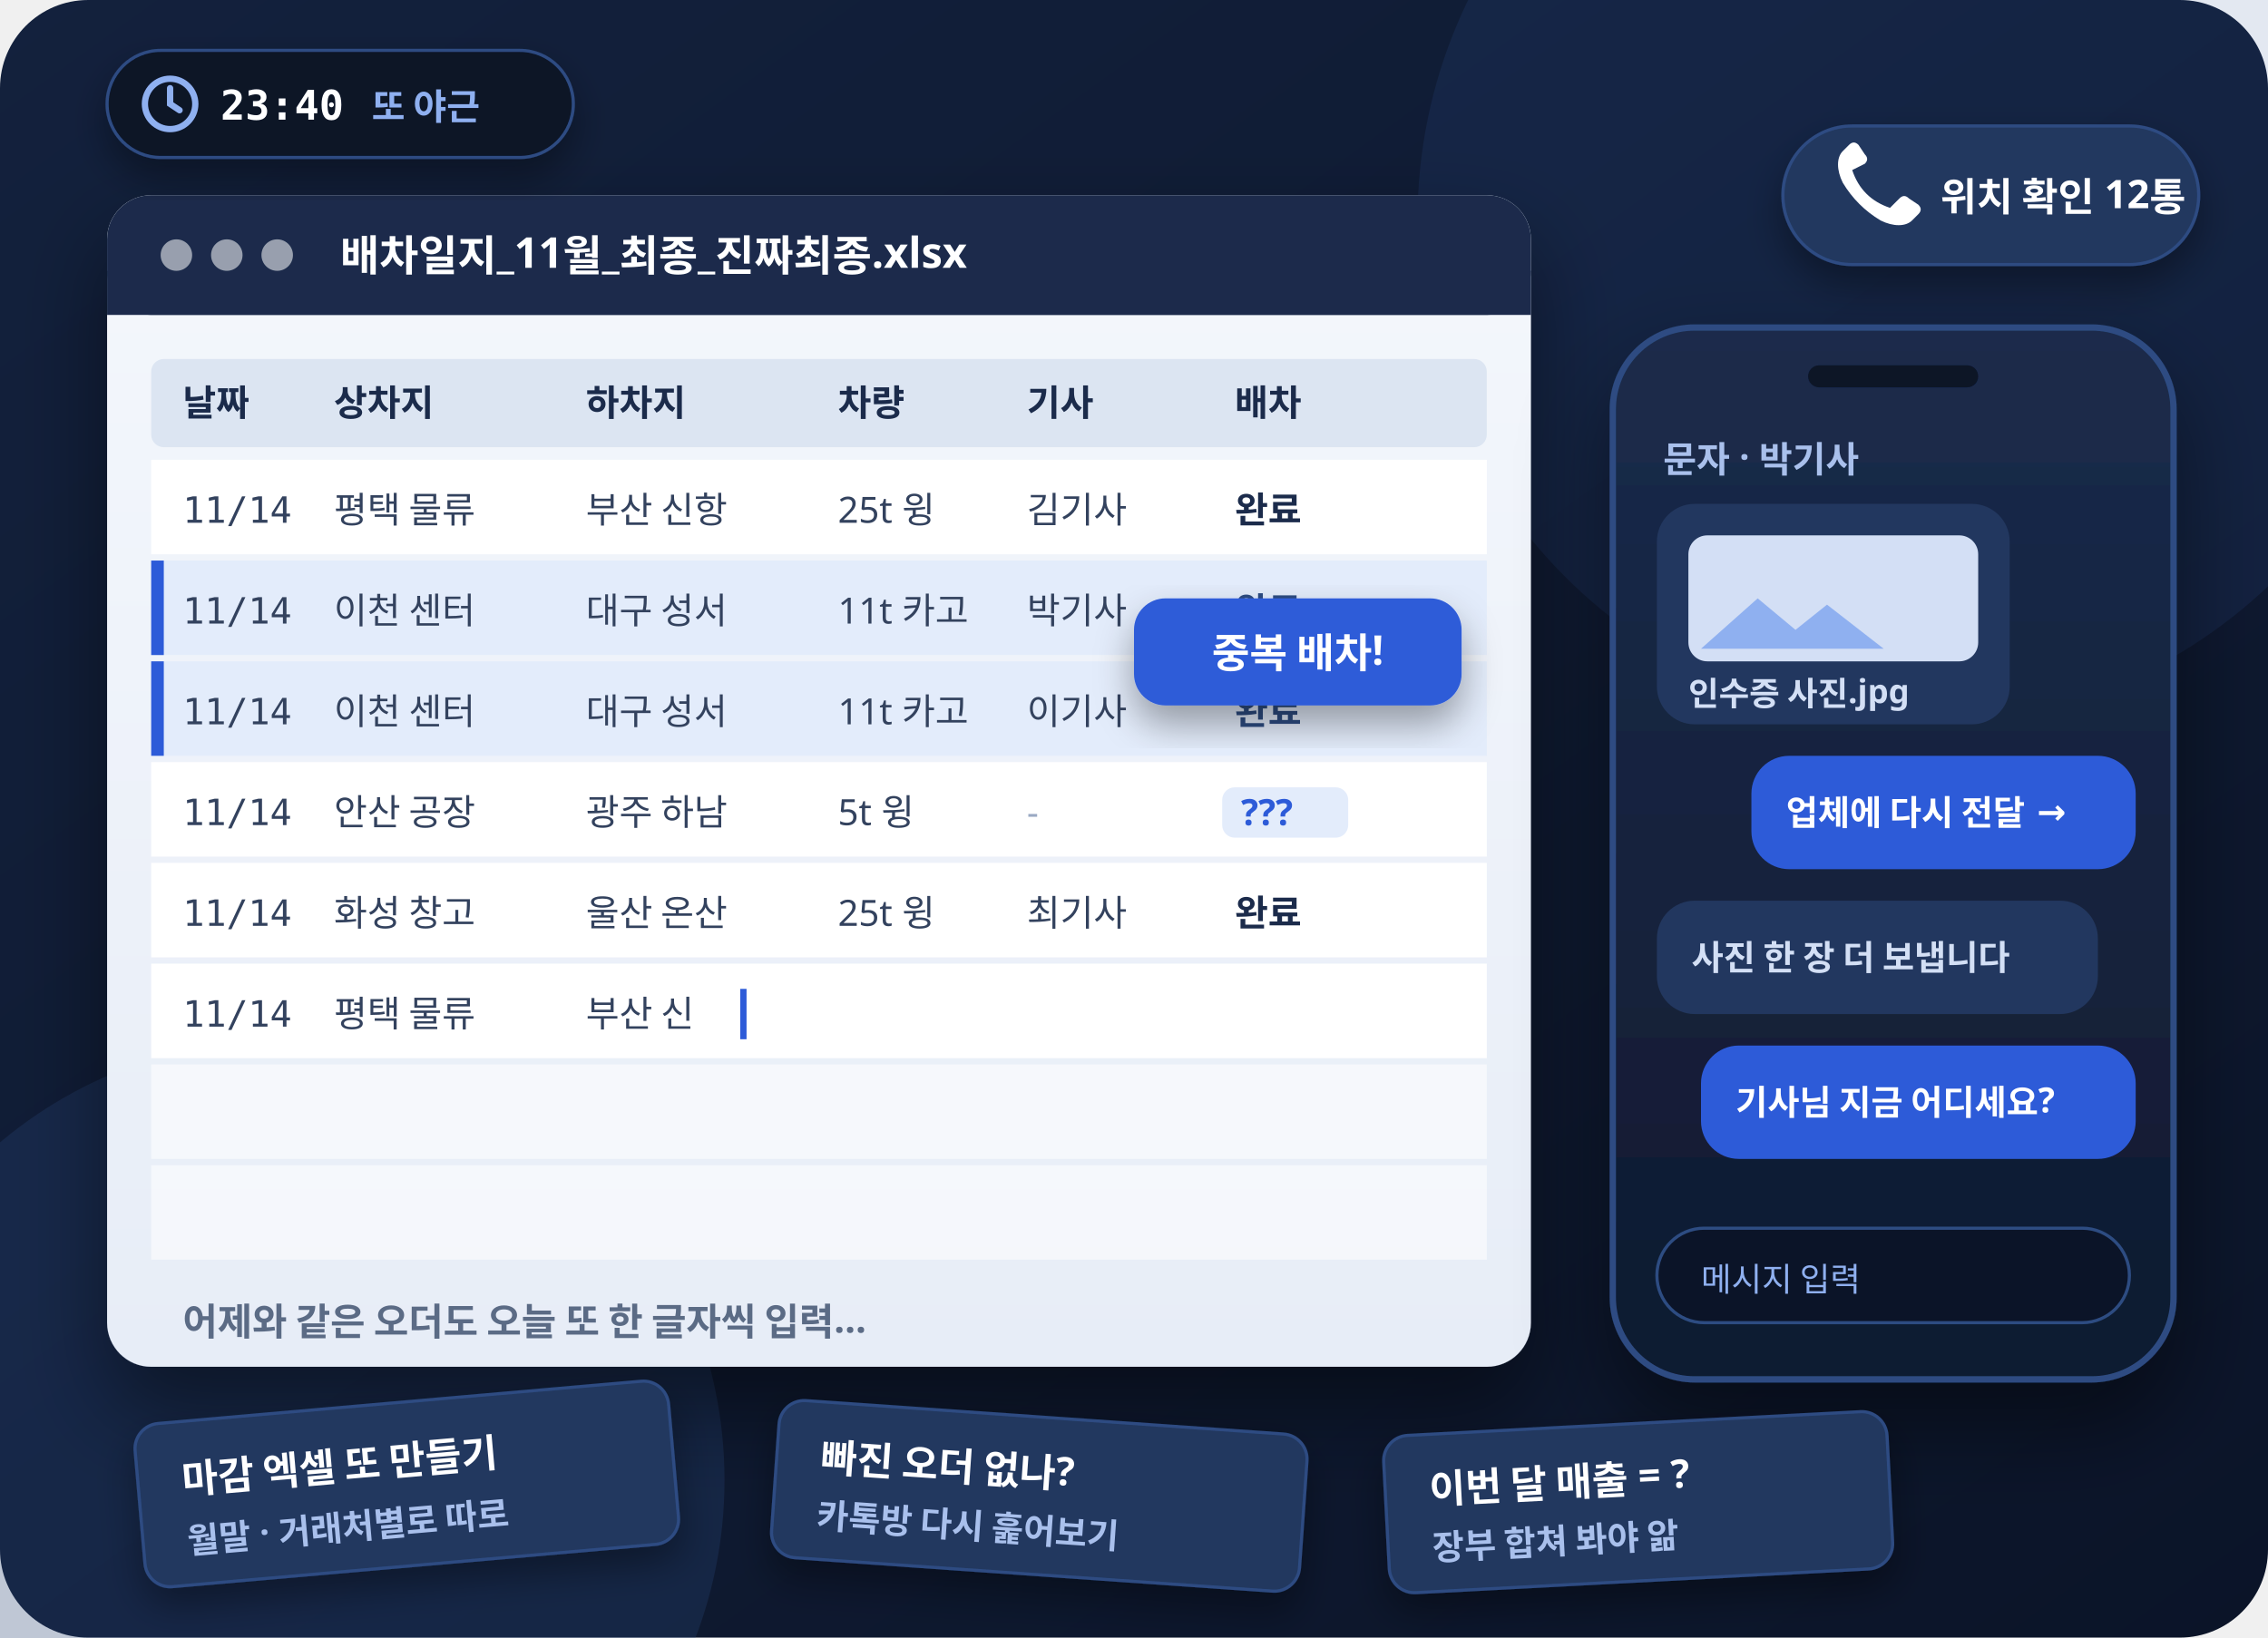
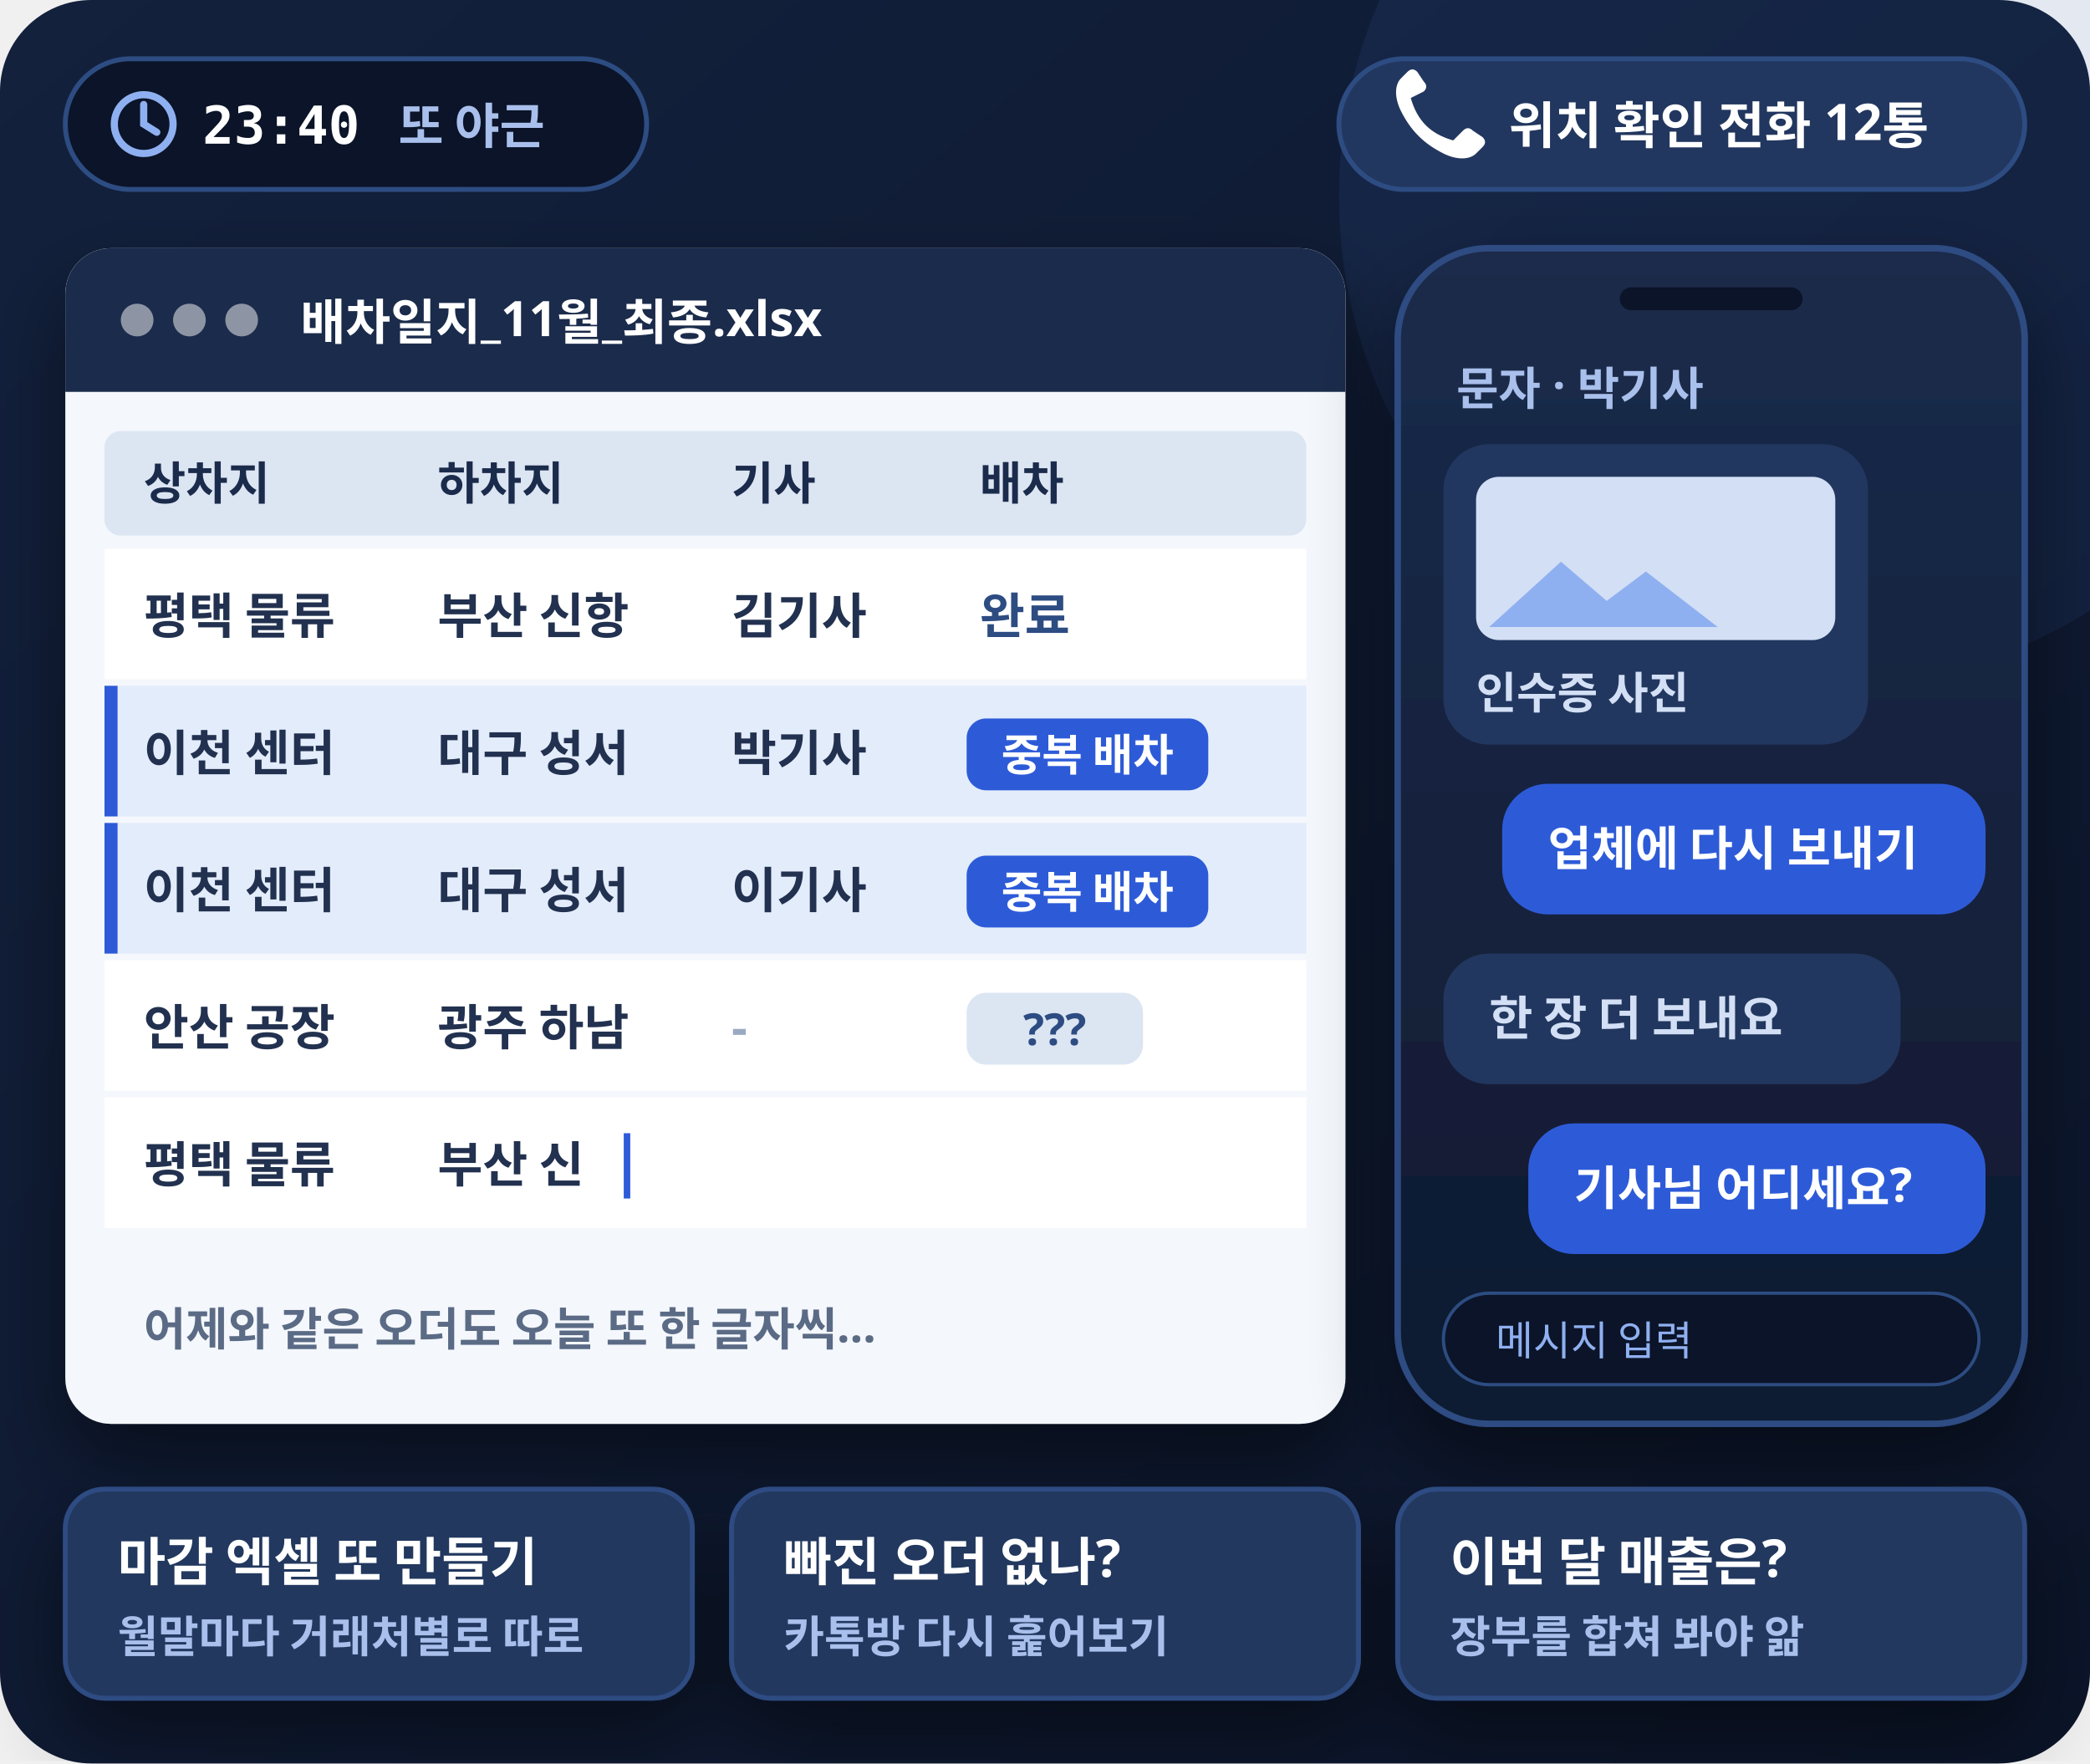
- <svg xmlns="http://www.w3.org/2000/svg" viewBox="0 0 720 520" role="img" aria-labelledby="t d">
+ <svg xmlns="http://www.w3.org/2000/svg" viewBox="0 0 640 540" role="img" aria-labelledby="t d">
  <defs>
    <linearGradient id="bg" x1="0" y1="0" x2="1" y2="1">
      <stop offset="0" stop-color="#13213D" />
      <stop offset="1" stop-color="#0B1428" />
-     </linearGradient>
-     <linearGradient id="win" x1="0" y1="0" x2="0" y2="1">
-       <stop offset="0" stop-color="#F4F7FC" />
-       <stop offset="1" stop-color="#E7EDF7" />
    </linearGradient>
    <linearGradient id="ph" x1="0" y1="0" x2="0" y2="1">
      <stop offset="0" stop-color="#1B2B4B" />
      <stop offset="1" stop-color="#0F1A30" />
    </linearGradient>
    <filter id="sh" x="-20%" y="-20%" width="140%" height="150%">
-       <feDropShadow dx="0" dy="14" stdDeviation="14" flood-color="#000" flood-opacity=".45" />
-     </filter>
-     <filter id="sh2" x="-30%" y="-30%" width="160%" height="170%">
-       <feDropShadow dx="0" dy="6" stdDeviation="6" flood-color="#000" flood-opacity=".35" />
+       <feDropShadow dx="0" dy="12" stdDeviation="12" flood-color="#000" flood-opacity=".45" />
    </filter>
    <style>
-       text{font-family:"Pretendard","Noto Sans KR","Apple SD Gothic Neo","Malgun Gothic",sans-serif}
+       text{font-family:"Pretendard","Noto Sans KR","Apple SD Gothic Neo","Malgun Gothic",sans-serif;text-rendering:geometricPrecision}
      .m{font-family:"JetBrains Mono","SF Mono",Menlo,Consolas,monospace}
    </style>
  </defs>
-   <rect width="720" height="520" rx="28" fill="url(#bg)" />
-   <circle cx="610" cy="70" r="160" fill="#4F8BFF" opacity=".08" />
-   <circle cx="90" cy="470" r="140" fill="#2D4C82" opacity=".25" />
+   <rect width="640" height="540" rx="28" fill="url(#bg)" />
+   <circle cx="560" cy="60" r="150" fill="#4F8BFF" opacity=".08" />
+   <rect x="20" y="18" width="178" height="40" rx="20" fill="#0B1428" stroke="#2D4C82" stroke-width="1.5" />
+   <circle cx="44" cy="38" r="9" fill="none" stroke="#8FB0F0" stroke-width="2.2" />
+   <path d="M44 32v6l4 2.5" stroke="#8FB0F0" stroke-width="2.2" fill="none" stroke-linecap="round" />
+   <text x="62" y="44" font-size="16" font-weight="800" fill="#fff" class="m">23:40</text>
+   <text x="122" y="44" font-size="15" font-weight="700" fill="#A9C0EC">또 야근</text>
+   <rect x="410" y="18" width="210" height="40" rx="20" fill="#22375F" stroke="#2D4C82" stroke-width="1.5" />
+   <path d="M432 30c2 7 6 11 13 13l3-3c1-1 2-1 3 0l3 2c1 1 1 2 0 3l-2 2c-2 2-6 2-10 0-6-3-10-7-13-13-2-4-2-8 0-10l2-2c1-1 2-1 3 0l2 3c1 1 1 2 0 3z" fill="#fff" />
+   <text x="462" y="44" font-size="15.5" font-weight="800" fill="#fff">위치 확인 전화 12통</text>
  <g filter="url(#sh)">
-     <rect x="34" y="62" width="452" height="372" rx="14" fill="url(#win)" />
-     <rect x="34" y="62" width="452" height="38" rx="14" fill="#1B2B4B" />
-     <rect x="34" y="86" width="452" height="14" fill="#1B2B4B" />
-     <circle cx="56" cy="81" r="5" fill="#fff" opacity=".55" />
-     <circle cx="72" cy="81" r="5" fill="#fff" opacity=".55" />
-     <circle cx="88" cy="81" r="5" fill="#fff" opacity=".55" />
-     <text x="108" y="86" font-size="13.5" font-weight="700" fill="#fff">배차일지_11월_최종_진짜최종.xlsx</text>
+     <rect x="20" y="76" width="392" height="360" rx="14" fill="#F4F7FC" />
  </g>
-   <rect x="48" y="114" width="424" height="28" rx="4" fill="#DCE5F2" />
-   <g font-size="11.5" font-weight="800" fill="#1B2B4B">
-     <text x="58" y="132">날짜</text>
-     <text x="106" y="132">상차지</text>
-     <text x="186" y="132">하차지</text>
-     <text x="266" y="132">차량</text>
-     <text x="326" y="132">기사</text>
-     <text x="392" y="132">배차</text>
+   <path d="M20 90a14 14 0 0 1 14-14h364a14 14 0 0 1 14 14v30H20z" fill="#1B2B4B" />
+   <circle cx="42" cy="98" r="5" fill="#fff" opacity=".5" />
+   <circle cx="58" cy="98" r="5" fill="#fff" opacity=".5" />
+   <circle cx="74" cy="98" r="5" fill="#fff" opacity=".5" />
+   <text x="92" y="104" font-size="15" font-weight="800" fill="#fff">배차일지_11월_최종.xlsx</text>
+   <rect x="32" y="132" width="368" height="32" rx="5" fill="#DCE5F2" />
+   <g font-size="14" font-weight="800" fill="#1B2B4B">
+     <text x="44" y="153">상차지</text>
+     <text x="134" y="153">하차지</text>
+     <text x="224" y="153">기사</text>
+     <text x="300" y="153">배차</text>
  </g>
-   <g font-size="11.5" fill="#33425E">
-     <g>
-       <rect x="48" y="146" width="424" height="30" fill="#fff" />
-       <text x="58" y="166" class="m">11/14</text>
-       <text x="106" y="166">평택 물류</text>
-       <text x="186" y="166">부산 신항</text>
-       <text x="266" y="166">25t 윙</text>
-       <text x="326" y="166">김기사</text>
-       <text x="392" y="166" fill="#1B2B4B" font-weight="800">완료</text>
-     </g>
-     <g>
-       <rect x="48" y="178" width="424" height="30" fill="#E3ECFB" />
-       <rect x="48" y="178" width="4" height="30" fill="#2D5BD8" />
-       <text x="58" y="198" class="m">11/14</text>
-       <text x="106" y="198">이천 센터</text>
-       <text x="186" y="198">대구 성서</text>
-       <text x="266" y="198">11t 카고</text>
-       <text x="326" y="198">박기사</text>
-       <text x="392" y="198" fill="#2D4C82" font-weight="800">완료</text>
-     </g>
-     <g>
-       <rect x="48" y="210" width="424" height="30" fill="#E3ECFB" />
-       <rect x="48" y="210" width="4" height="30" fill="#2D5BD8" />
-       <text x="58" y="230" class="m">11/14</text>
-       <text x="106" y="230">이천 센터</text>
-       <text x="186" y="230">대구 성서</text>
-       <text x="266" y="230">11t 카고</text>
-       <text x="326" y="230">이기사</text>
-       <text x="392" y="230" fill="#2D4C82" font-weight="800">완료</text>
-     </g>
-     <g>
-       <rect x="48" y="242" width="424" height="30" fill="#fff" />
-       <text x="58" y="262" class="m">11/14</text>
-       <text x="106" y="262">안산 공장</text>
-       <text x="186" y="262">광주 하남</text>
-       <text x="266" y="262">5t 윙</text>
-       <text x="326" y="262" fill="#9AA9C3">-</text>
-       <rect x="388" y="250" width="40" height="16" rx="4" fill="#E3ECFB" />
-       <text x="394" y="262" fill="#2D5BD8" font-weight="800">???</text>
-     </g>
-     <g>
-       <rect x="48" y="274" width="424" height="30" fill="#fff" />
-       <text x="58" y="294" class="m">11/14</text>
-       <text x="106" y="294">화성 창고</text>
-       <text x="186" y="294">울산 온산</text>
-       <text x="266" y="294">25t 윙</text>
-       <text x="326" y="294">최기사</text>
-       <text x="392" y="294" fill="#1B2B4B" font-weight="800">완료</text>
-     </g>
-     <g>
-       <rect x="48" y="306" width="424" height="30" fill="#fff" />
-       <text x="58" y="326" class="m">11/14</text>
-       <text x="106" y="326">평택 물류</text>
-       <text x="186" y="326">부산 신</text>
-       <rect x="235" y="314" width="2" height="16" fill="#2D5BD8">
-         <animate attributeName="opacity" values="1;0;1" dur="1s" repeatCount="indefinite" />
-       </rect>
-     </g>
-     <g opacity=".55">
-       <rect x="48" y="338" width="424" height="30" fill="#fff" />
-       <rect x="48" y="370" width="424" height="30" fill="#fff" />
-     </g>
+   <g font-size="15" font-weight="600" fill="#22314F">
+     <rect x="32" y="168" width="368" height="40" fill="#fff" />
+     <text x="44" y="194">평택 물류</text>
+     <text x="134" y="194">부산 신항</text>
+     <text x="224" y="194">김기사</text>
+     <text x="300" y="194" font-weight="800" fill="#2D4C82">완료</text>
+     <rect x="32" y="210" width="368" height="40" fill="#E3ECFB" />
+     <rect x="32" y="210" width="4" height="40" fill="#2D5BD8" />
+     <text x="44" y="236">이천 센터</text>
+     <text x="134" y="236">대구 성서</text>
+     <text x="224" y="236">박기사</text>
+     <rect x="296" y="220" width="74" height="22" rx="6" fill="#2D5BD8" />
+     <text x="333" y="236" font-size="13.5" font-weight="800" fill="#fff" text-anchor="middle">중복 배차</text>
+     <rect x="32" y="252" width="368" height="40" fill="#E3ECFB" />
+     <rect x="32" y="252" width="4" height="40" fill="#2D5BD8" />
+     <text x="44" y="278">이천 센터</text>
+     <text x="134" y="278">대구 성서</text>
+     <text x="224" y="278">이기사</text>
+     <rect x="296" y="262" width="74" height="22" rx="6" fill="#2D5BD8" />
+     <text x="333" y="278" font-size="13.5" font-weight="800" fill="#fff" text-anchor="middle">중복 배차</text>
+     <rect x="32" y="294" width="368" height="40" fill="#fff" />
+     <text x="44" y="320">안산 공장</text>
+     <text x="134" y="320">광주 하남</text>
+     <text x="224" y="320" fill="#9AA9C3">-</text>
+     <rect x="296" y="304" width="54" height="22" rx="6" fill="#DCE5F2" />
+     <text x="323" y="320" font-size="13.5" font-weight="800" fill="#2D4C82" text-anchor="middle">???</text>
+     <rect x="32" y="336" width="368" height="40" fill="#fff" />
+     <text x="44" y="362">평택 물류</text>
+     <text x="134" y="362">부산 신</text>
+     <rect x="191" y="347" width="2" height="20" fill="#2D5BD8">
+       <animate attributeName="opacity" values="1;0;1" dur="1s" repeatCount="indefinite" />
+     </rect>
  </g>
-   <g filter="url(#sh2)">
-     <rect x="360" y="190" width="104" height="34" rx="10" fill="#2D5BD8" />
-     <text x="412" y="212" font-size="13" font-weight="900" fill="#fff" text-anchor="middle">중복 배차!</text>
+   <text x="44" y="412" font-size="14" font-weight="700" fill="#5B6B85">어제와 같은 오더도 오늘 또 한 글자씩…</text>
+   <g filter="url(#sh)">
+     <rect x="428" y="76" width="192" height="360" rx="28" fill="url(#ph)" stroke="#2D4C82" stroke-width="2" />
  </g>
-   <text x="58" y="424" font-size="12" font-weight="700" fill="#5B6B85">어제와 같은 오더도 오늘 또 한 글자씩 입력…</text>
+   <rect x="496" y="88" width="56" height="7" rx="3.5" fill="#0B1428" />
+   <text x="446" y="124" font-size="14" font-weight="800" fill="#A9C0EC">문자 · 박기사</text>
+   <rect x="442" y="136" width="130" height="92" rx="14" fill="#22375F" />
+   <rect x="452" y="146" width="110" height="50" rx="7" fill="#D3DFF5" />
+   <path d="M456 192l22-20 14 12 12-9 22 17z" fill="#8FB0F0" />
+   <text x="452" y="217" font-size="13.5" font-weight="700" fill="#D3DFF5">인수증 사진</text>
+   <rect x="460" y="240" width="148" height="40" rx="14" fill="#2D5BD8" />
+   <text x="474" y="265" font-size="14.5" font-weight="700" fill="#fff">업체에 다시 보내기</text>
+   <rect x="442" y="292" width="140" height="40" rx="14" fill="#22375F" />
+   <text x="456" y="317" font-size="14.5" font-weight="700" fill="#D3DFF5">한 장 더 보내요</text>
+   <rect x="468" y="344" width="140" height="40" rx="14" fill="#2D5BD8" />
+   <text x="482" y="369" font-size="14.5" font-weight="700" fill="#fff">기사님 어디세요?</text>
+   <rect x="442" y="396" width="164" height="28" rx="14" fill="#0B1428" stroke="#2D4C82" />
+   <text x="458" y="415" font-size="12.5" fill="#8FB0F0">메시지 입력</text>
  <g filter="url(#sh)">
-     <rect x="512" y="104" width="178" height="334" rx="26" fill="url(#ph)" stroke="#2D4C82" stroke-width="2" />
-     <rect x="574" y="116" width="54" height="7" rx="3.5" fill="#0B1428" />
+     <rect x="20" y="456" width="192" height="64" rx="12" fill="#22375F" stroke="#2D4C82" stroke-width="1.5" />
+     <rect x="224" y="456" width="192" height="64" rx="12" fill="#22375F" stroke="#2D4C82" stroke-width="1.5" />
+     <rect x="428" y="456" width="192" height="64" rx="12" fill="#22375F" stroke="#2D4C82" stroke-width="1.5" />
  </g>
-   <text x="528" y="150" font-size="11.5" font-weight="800" fill="#A9C0EC">문자 · 박기사</text>
-   <g>
-     <rect x="526" y="160" width="112" height="70" rx="12" fill="#22375F" />
-     <rect x="536" y="170" width="92" height="40" rx="6" fill="#D3DFF5" />
-     <path d="M540 206l18-16 12 10 10-8 18 14z" fill="#8FB0F0" />
-     <text x="536" y="224" font-size="10.5" font-weight="700" fill="#D3DFF5">인수증 사진.jpg</text>
-   </g>
-   <g>
-     <rect x="556" y="240" width="122" height="36" rx="12" fill="#2D5BD8" />
-     <text x="567" y="262" font-size="11" font-weight="700" fill="#fff">업체에 다시 전달 →</text>
-   </g>
-   <g>
-     <rect x="526" y="286" width="140" height="36" rx="12" fill="#22375F" />
-     <text x="537" y="308" font-size="11" font-weight="700" fill="#D3DFF5">사진 한 장 더 보냅니다</text>
-   </g>
-   <g>
-     <rect x="540" y="332" width="138" height="36" rx="12" fill="#2D5BD8" />
-     <text x="551" y="354" font-size="11" font-weight="700" fill="#fff">기사님 지금 어디세요?</text>
-   </g>
-   <rect x="526" y="390" width="150" height="30" rx="15" fill="#0B1428" stroke="#2D4C82" />
-   <text x="540" y="410" font-size="10.5" fill="#8FB0F0">메시지 입력</text>
-   <g filter="url(#sh2)">
-     <rect x="566" y="40" width="132" height="44" rx="22" fill="#22375F" stroke="#2D4C82" />
-     <path d="M588 54c2 6 6 10 12 12l3-3c1-1 2-1 3 0l3 2c1 1 1 2 0 3l-2 2c-2 2-6 2-10 0-5-3-9-7-12-12-2-4-2-8 0-10l2-2c1-1 2-1 3 0l2 3c1 1 1 2 0 3z" fill="#fff" />
-     <text x="616" y="67" font-size="12.5" font-weight="900" fill="#fff">위치 확인 12통</text>
-   </g>
-   <g filter="url(#sh2)" transform="rotate(-5 120 470)">
-     <rect x="44" y="446" width="170" height="52" rx="8" fill="#22375F" stroke="#2D4C82" />
-     <text x="58" y="469" font-size="12.5" font-weight="900" fill="#FFFFFF">마감 엑셀 또 만들기</text>
-     <text x="58" y="488" font-size="11" font-weight="700" fill="#A9C0EC">월말 · 거래처별로 따로</text>
-   </g>
-   <g filter="url(#sh2)" transform="rotate(4 330 474)">
-     <rect x="246" y="450" width="168" height="50" rx="8" fill="#22375F" stroke="#2D4C82" />
-     <text x="260" y="472" font-size="12.5" font-weight="900" fill="#FFFFFF">빠진 오더 없나?</text>
-     <text x="260" y="490" font-size="11" font-weight="700" fill="#A9C0EC">카톡방 다시 훑어보기</text>
-   </g>
-   <g filter="url(#sh2)" transform="rotate(-3 520 476)">
-     <rect x="440" y="452" width="160" height="50" rx="8" fill="#22375F" stroke="#2D4C82" />
-     <text x="454" y="474" font-size="12.5" font-weight="900" fill="#FFFFFF">이번 달 매출 = ?</text>
-     <text x="454" y="492" font-size="11" font-weight="700" fill="#A9C0EC">장부 합쳐 봐야 앎</text>
-   </g>
-   <g filter="url(#sh2)">
-     <rect x="34" y="16" width="148" height="34" rx="17" fill="#0B1428" stroke="#2D4C82" />
-     <circle cx="54" cy="33" r="8" fill="none" stroke="#8FB0F0" stroke-width="2" />
-     <path d="M54 28v5l3 2" stroke="#8FB0F0" stroke-width="2" fill="none" stroke-linecap="round" />
-     <text x="70" y="38" font-size="13" font-weight="800" fill="#fff" class="m">23:40</text>
-     <text x="118" y="38" font-size="11.5" font-weight="700" fill="#8FB0F0">또 야근</text>
-   </g>
+   <text x="36" y="484" font-size="16" font-weight="800" fill="#fff">마감 엑셀 또 만들기</text>
+   <text x="36" y="506" font-size="13.5" font-weight="600" fill="#A9C0EC">월말마다 거래처별로 따로</text>
+   <text x="240" y="484" font-size="16" font-weight="800" fill="#fff">빠진 오더 없나?</text>
+   <text x="240" y="506" font-size="13.5" font-weight="600" fill="#A9C0EC">카톡방 다시 훑어보기</text>
+   <text x="444" y="484" font-size="16" font-weight="800" fill="#fff">이번 달 매출은?</text>
+   <text x="444" y="506" font-size="13.5" font-weight="600" fill="#A9C0EC">장부를 합쳐 봐야 앎</text>
</svg>
